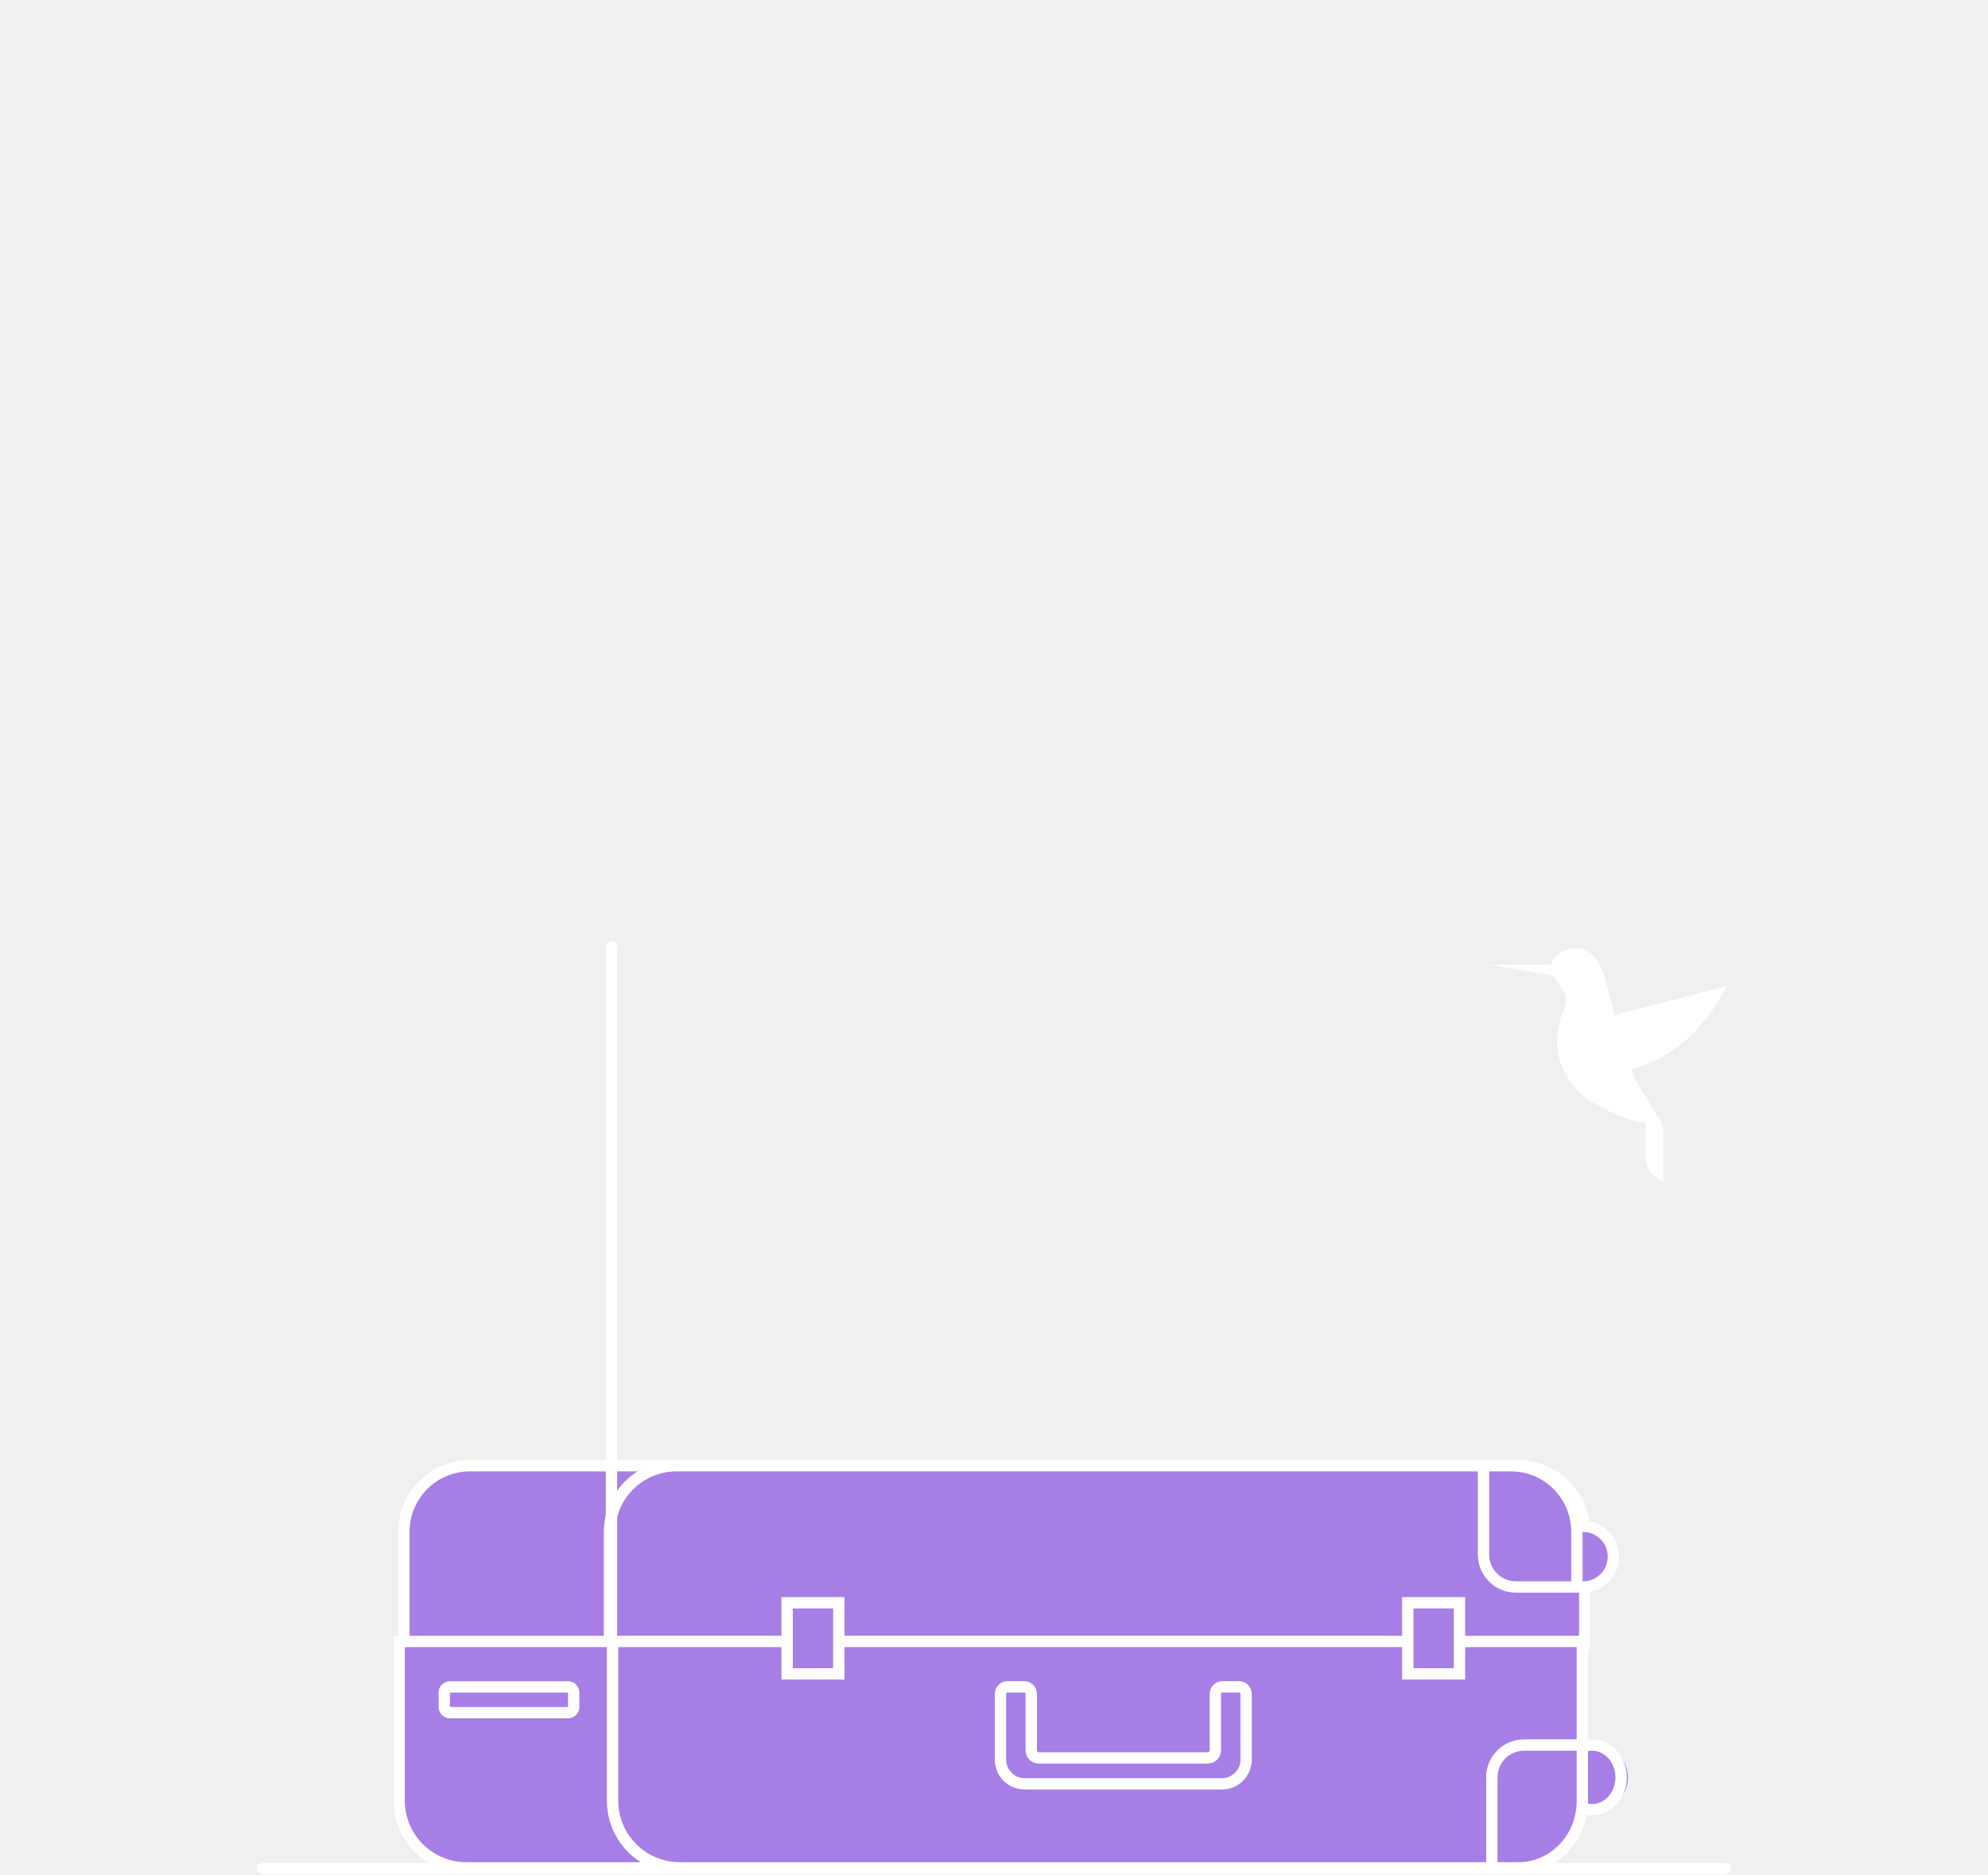
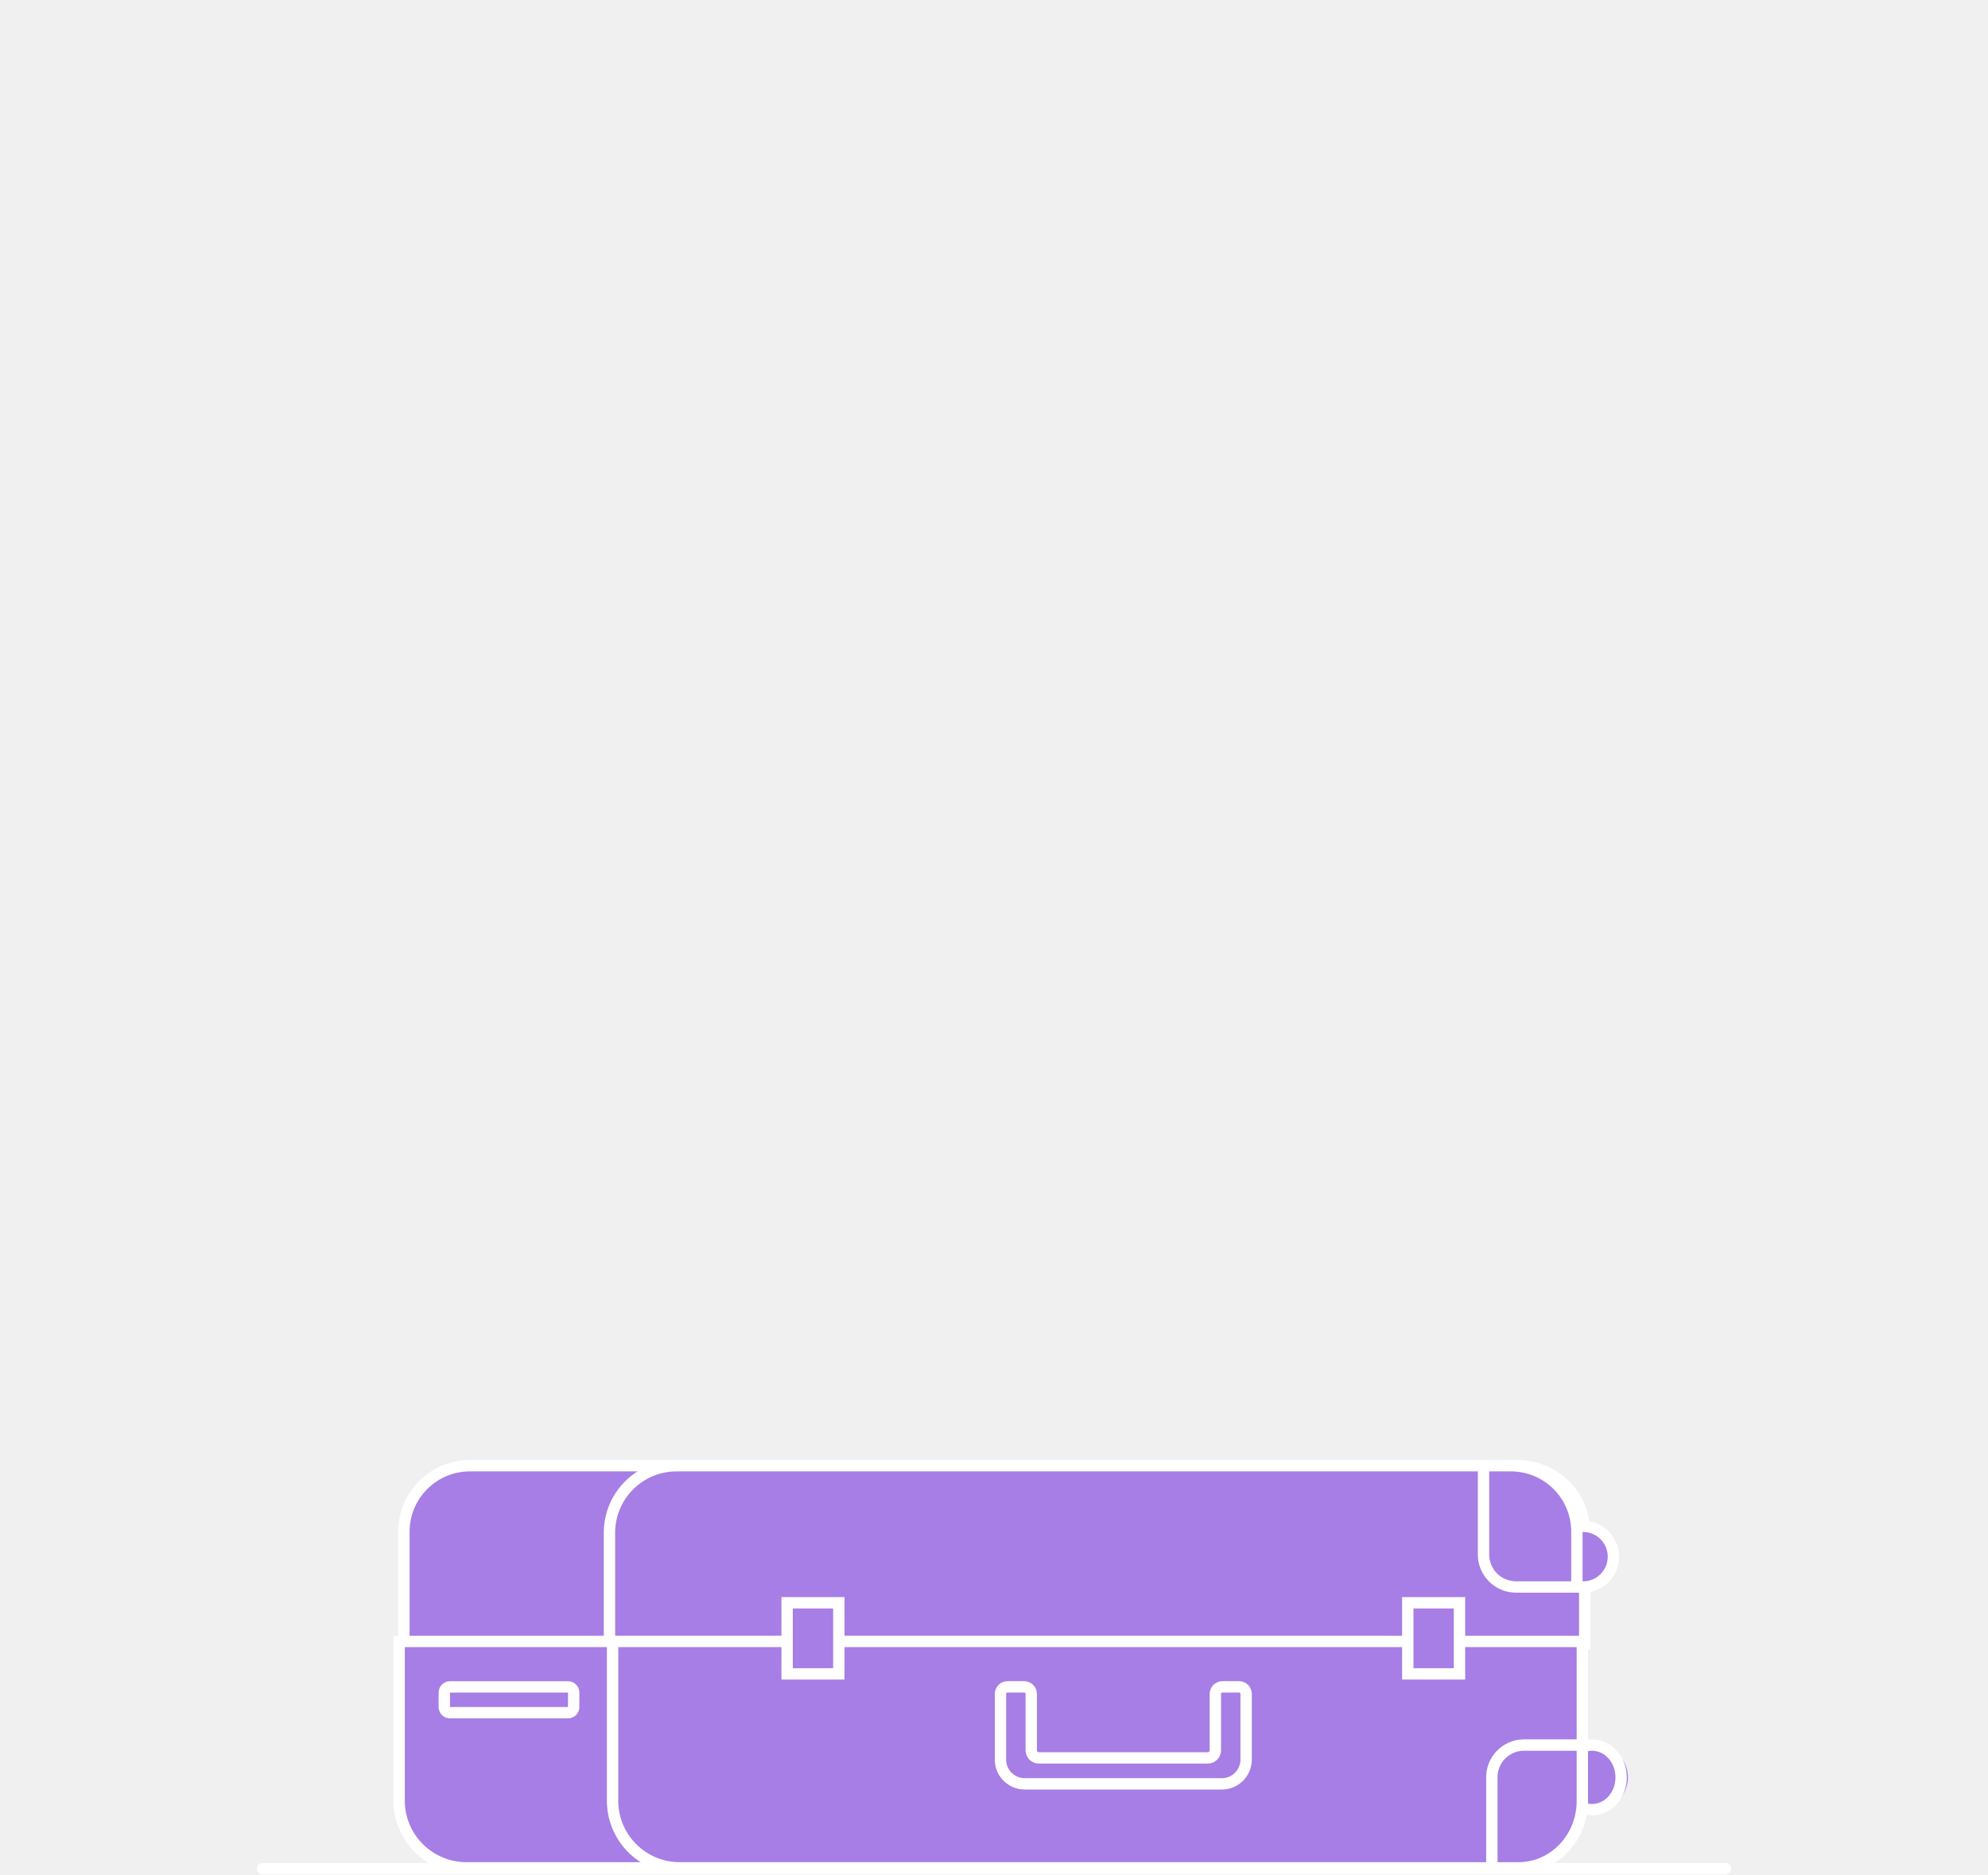
<svg xmlns="http://www.w3.org/2000/svg" viewBox="0 0 350 330">
  <g id="opened-closed">
-     <set attributeName="opacity" id="opener" begin="3s" to="0" />
+     <set attributeName="opacity" id="opener" begin="5.2s" to="0" />
    <path d="M225.88,258.06H82.68a11.62,11.62,0,0,0-11.57,11.61v19.75H237.44V269.66a11.62,11.62,0,0,0-11.56-11.61" fill="#a67ee5" />
    <path d="M225.88,258.06H82.68a11.62,11.62,0,0,0-11.57,11.61v19.75H237.44V269.66A11.62,11.62,0,0,0,225.88,258.06Z" fill="none" stroke="#fff" stroke-miterlimit="10" stroke-width="2" />
    <path d="M267.11,258.06H119.23a11.81,11.81,0,0,0-11.93,11.61v19.75H279V269.66a11.81,11.81,0,0,0-11.93-11.61" fill="#a67ee5" />
    <path d="M267.11,258.06H119.23a11.81,11.81,0,0,0-11.93,11.61v19.75H279V269.66A11.81,11.81,0,0,0,267.11,258.06Z" fill="none" stroke="#fff" stroke-miterlimit="10" stroke-width="2" />
    <path d="M278.74,279.41a5.34,5.34,0,1,0-5.32-5.34,5.32,5.32,0,0,0,5.32,5.34" fill="#a67ee5" />
    <ellipse cx="278.74" cy="274.07" rx="5.31" ry="5.34" fill="none" stroke="#fff" stroke-miterlimit="10" stroke-width="2" />
    <path d="M277.62,269.66v9.75H266.89a5.72,5.72,0,0,1-5.71-5.73V258.06h4.88a11.61,11.61,0,0,1,11.56,11.61" fill="#a67ee5" />
    <path d="M277.62,269.66v9.75H266.89a5.72,5.72,0,0,1-5.71-5.73V258.06h4.88A11.61,11.61,0,0,1,277.62,269.66Z" fill="none" stroke="#fff" stroke-miterlimit="10" stroke-width="2" />
  </g>
  <g id="opened-cover" opacity="0">
    <set attributeName="opacity" begin="opener.begin" to="1" />
    <path d="M253.93,232.11a5.69,5.69,0,1,0-5.69-5.69,5.69,5.69,0,0,0,5.69,5.69" fill="#a67ee5" />
    <circle cx="253.93" cy="226.42" r="5.69" fill="none" stroke="#fff" stroke-miterlimit="10" stroke-width="2" />
    <path d="M240.3,210.48H67.19a12,12,0,0,0-12,11.9V276a13,13,0,0,0,13,13h184V222.38a12,12,0,0,0-11.94-11.9" fill="#a67ee5" />
    <path d="M240.3,210.48H67.19a12,12,0,0,0-12,11.9V276a13,13,0,0,0,13,13h184V222.38A12,12,0,0,0,240.3,210.48Z" fill="none" stroke="#fff" stroke-miterlimit="10" stroke-width="2" />
    <path d="M70.24,289V225.49a15,15,0,0,1,15-15h0.5" fill="none" stroke="#fff" stroke-width="2" />
  </g>
  <g id="flowers-right" opacity="0">
    <set attributeName="opacity" begin="opener.begin" to="1" />
    <animateTransform attributeName="transform" type="rotate" begin="opener.begin" dur="1.5s" values="45 178 287; -10 178 287; 5 178 287; -2 178 287; 0 178 287" keySplines="0 0 0.55 1; 0 0 0.55 1; 0 0 0.55 1; 0 0 0.55 1" calcMode="spline" />
    <path d="M180.73,277.8s8.3-74.59,39.71-90" fill="none" stroke="#fff" stroke-linecap="round" stroke-linejoin="round" stroke-width="2" />
    <path d="M217.95,187.12l9.27-24.49a22,22,0,0,1,8.72,3,7.87,7.87,0,0,1,9.72,12.33,22.14,22.14,0,0,1,.86,9.18l-26,3.3a2.45,2.45,0,0,1-2.6-3.29" fill="#3b7bf2" />
    <path d="M178.24,287.63s6.89-44.68,37.95-56.53" fill="none" stroke="#fff" stroke-linecap="round" stroke-linejoin="round" stroke-width="2" />
    <path d="M210.85,232l9-16.47a16.66,16.66,0,0,1,6.13,2.93,5.93,5.93,0,0,1,4-.42,5.67,5.67,0,0,1,4.26,6.85,5.54,5.54,0,0,1-2.29,3.23,15.1,15.1,0,0,1-.21,6.58l-19.34-.11a1.76,1.76,0,0,1-1.6-2.58" fill="#3b7bf2" />
  </g>
  <g id="balloon" opacity="0">
    <set attributeName="opacity" begin="opener.begin" to="1" />
    <animateTransform attributeName="transform" type="translate" values="0 140; 0 120; 0 0; 8 30; 8 30; -8 0; -8 0; 0 20; 0 20; 5 0; 5 0; 0 10; 0 10; 0 0" keyTimes="0; 0.1; 0.3; 0.4; 0.45; 0.55; 0.57; 0.65; 0.67; 0.75; 0.8; 0.9; 0.95; 1" dur="2s" begin="opener.begin" additive="sum" />
    <animateTransform attributeName="transform" type="rotate" values="60 108 200; 0 108 200; 0 108 200; -5 108 200; -5 108 200; 3 108 200; 3 108 200; -1 108 200; -1 108 200; 1 108 200; 1 108 200; 2 108 200; 2 108 200; 0 108 200" keyTimes="0; 0.1; 0.3; 0.4; 0.45; 0.55; 0.57; 0.65; 0.67; 0.75; 0.8; 0.9; 0.95; 1" dur="2s" begin="opener.begin" additive="sum" />
    <path d="M106.58,161.87l-2.19,3.79a1.34,1.34,0,0,0,1.17,2h4.37a1.34,1.34,0,0,0,1.16-2l-2.18-3.79a1.35,1.35,0,0,0-2.33,0" fill="#fff" />
    <path d="M107.74,79.42a32.91,32.91,0,0,1,32.9,32.89c0,18.17-15.09,48.89-33.25,48.89s-32.55-30.73-32.55-48.89a32.91,32.91,0,0,1,32.9-32.89m0-1.61a34.54,34.54,0,0,0-34.5,34.5c0,9.51,3.8,22.1,9.68,32.07,7,11.88,15.68,18.42,24.46,18.42s17.6-6.54,24.81-18.4c6.1-10,10.05-22.64,10.05-32.09a34.54,34.54,0,0,0-34.5-34.5" fill="#fff" />
    <path d="M96.06,112.39c0-18.16,5.23-32.89,11.68-32.89a32.91,32.91,0,0,0-32.9,32.89c0,18.17,14.38,48.89,32.55,48.89h0.17c-6.43-.19-11.5-30.77-11.5-48.89" fill="#76abff" />
    <path d="M140.64,112.39a32.91,32.91,0,0,0-32.9-32.89c6.45,0,11.68,14.73,11.68,32.89s-5.29,48.48-11.68,48.87c18-.39,32.9-30.82,32.9-48.87" fill="#1553b7" />
    <path d="M119.42,112.39c0-18.16-5.23-32.89-11.68-32.89S96.06,94.23,96.06,112.39s5.07,48.69,11.5,48.89h0.18c6.39-.4,11.68-30.83,11.68-48.88" fill="#3b7bf2" />
    <path d="M100.54,105.36a5.7,5.7,0,1,0,5.7,5.7,5.39,5.39,0,0,0-5.7-5.7m0,8c-1.86,0-3.06-.93-3.06-2.29s1.21-2.29,3.06-2.29,3.07,0.93,3.07,2.29-1.25,2.29-3.07,2.29" fill="#fff" />
    <path d="M114.74,105.36a1.78,1.78,0,0,1,1.46,2.8L102.87,127.5a1.79,1.79,0,0,1-2.94-2l13.34-19.34a1.77,1.77,0,0,1,1.47-.77" fill="#fff" />
    <path d="M116.21,116.88a5.7,5.7,0,1,0,5.7,5.7,5.4,5.4,0,0,0-5.7-5.7m0,8c-1.86,0-3.06-.93-3.06-2.29s1.21-2.29,3.06-2.29,3.07,0.9,3.07,2.29-1.21,2.29-3.07,2.29" fill="#fff" />
  </g>
-   <line id="balloon-string" x1="107.65" y1="166.71" x2="107.65" y2="289.02" fill="none" stroke="#fff" stroke-linecap="round" stroke-miterlimit="10" stroke-width="2">
+   <line id="balloon-string" x1="107.65" y1="166.71" x2="107.65" y2="289.02" fill="none" stroke="#fff" stroke-linecap="round" stroke-miterlimit="10" stroke-width="2" opacity="0">
+     <set attributeName="opacity" begin="opener.begin" to="1" />
    <animate id="balloonStringAppearance" attributeName="y1" begin="opener.begin" dur="0.6s" keyTimes="0; 0.3; 1" values="289.02; 289.02; 166.71" fill="freeze" />
    <animate attributeName="x1" values="107.65; 110.65; 112.65; 102.65; 100.65; 107.65; 107.65; 112.65; 112.65; 107.65; 107.65; 107.65" keyTimes="0; 0.142; 0.213; 0.355; 0.383; 0.497; 0.525; 0.639; 0.71; 0.852; 0.923; 1" dur="1.4s" begin="balloonStringAppearance.end" fill="freeze" />
    <animate attributeName="y1" values="166.71; 196.71; 196.71; 166.71; 166.71; 186.71; 186.71; 166.71; 166.71; 176.71; 176.71; 166.71" keyTimes="0; 0.142; 0.213; 0.355; 0.383; 0.497; 0.525; 0.639; 0.71; 0.852; 0.923; 1" dur="1.4s" begin="balloonStringAppearance.end" fill="freeze" />
  </line>
-   <g id="bird" opacity="1">
+   <g id="bird" opacity="0">
    <set attributeName="opacity" begin="opener.begin" to="1" />
    <animateTransform id="birdAppearance" attributeName="transform" type="translate" dur="0.4s" begin="opener.begin" values="-50, 60; 0, 0" additive="sum" />
    <animateTransform attributeName="transform" type="rotate" begin="opener.begin" dur="0.5s" values="-30 283 207; 0 283 207" additive="sum" />
    <animateTransform attributeName="transform" type="translate" begin="birdAppearance.end" dur="2s" values="0 0; 0 0; -10 15; -10 15; 0 0" keyTimes="0; 0.25; 0.5; 0.75; 1" repeatCount="indefinite" additive="sum" />
    <animateTransform attributeName="transform" type="rotate" begin="birdAppearance.end" dur="2s" values="0 283 207; -20 283 207; -20 283 207; 0 283 207; 0 283 207" keyTimes="0; 0.25; 0.5; 0.75; 1" repeatCount="indefinite" additive="sum" />
    <path id="wing" d="M279.2,183.8A4.89,4.89,0,0,1,283,179h0l21.07-5.4c-7.78,14.84-19.18,15.07-20,15.07h0a4.9,4.9,0,0,1-4.85-4.9" fill="#fff">
      <animateTransform attributeName="transform" type="translate" dur="0.1s" values="0, 0; 370, 23; 0, 0" repeatCount="indefinite" additive="sum" />
      <animateTransform attributeName="transform" type="scale" dur="0.1s" values="1 1; -0.3 0.9; 1 1" repeatCount="indefinite" additive="sum" />
      <animateTransform attributeName="transform" type="rotate" values="0, 280, 180; -40, 280, 180; 0, 280, 180" dur="0.1s" repeatCount="indefinite" additive="sum" />
    </path>
    <path d="M262.24,169.86l10.76,0a4.65,4.65,0,0,1,4.41-2.9,3.91,3.91,0,0,1,3.48,1.76,13.39,13.39,0,0,1,1.37,2.59c0.63,1.57,4,15.8,5.89,19.16,1.1,2,4.39,7.16,4.39,7.16a2.3,2.3,0,0,1,.31,1.15V208s-3.11-1.08-3.11-3.91v-6.53c-1.91.27-6-1.65-8.33-2.88a12.82,12.82,0,0,1-6.36-6.76,12.33,12.33,0,0,1-.11-9.16,7.13,7.13,0,0,0,.79-2.91c-0.06-1.14-1.39-2.72-2.18-4.05Z" fill="#fff" />
  </g>
  <g id="flower-left" opacity="0">
    <set attributeName="opacity" begin="opener.begin" to="1" />
    <animateTransform attributeName="transform" type="rotate" begin="opener.begin" dur="3s" values="60 181 288; -10 181 288; 7 181 288; -5 181 288; 3 181 288; -1 181 288; 0 181 288" keySplines="0 0 0.55 1; 0 0 0.55 1; 0 0 0.55 1; 0 0 0.55 1; 0 0 0.55 1; 0 0 0.55 1" calcMode="spline" />
    <path d="M141.77,204.16c24.1,32.45,35.81,84,35.81,84" fill="none" stroke="#3b7bf2" stroke-linecap="round" stroke-linejoin="round" stroke-width="2" />
    <path d="M125.73,196.22c6.54,7.51,17.16,9,17.16,9s0-10.72-6.53-18.22-17.17-9-17.17-9,0,10.72,6.54,18.22" fill="#76abff" />
    <path d="M153.17,206.54c-2.69,9.58,1.91,19.27,1.91,19.27s9-5.86,11.67-15.45-1.91-19.27-1.91-19.27-9,5.86-11.67,15.45" fill="#3b7bf2" />
    <path d="M135.82,227.71c9.59,2.7,19.26-1.91,19.26-1.91s-5.86-9-15.45-11.67S120.37,216,120.37,216s5.87,9,15.45,11.67" fill="#3b7bf2" />
    <path d="M166.1,232.52c-3.41,9.36.47,19.35,0.47,19.35s9.39-5.18,12.79-14.53S178.89,218,178.89,218s-9.39,5.18-12.79,14.53" fill="#1553b7" />
    <path d="M147.22,252.35c9.36,3.4,19.35-.47,19.35-0.47s-5.18-9.39-14.54-12.79-19.35.47-19.35,0.47,5.18,9.39,14.54,12.79" fill="#1553b7" />
  </g>
  <g id="flower-small" opacity="0">
    <set attributeName="opacity" begin="opener.begin" to="1" />
    <animateTransform attributeName="transform" type="rotate" begin="opener.begin" dur="3s" values="30 170 288; -20 170 288; 10 170 288; -3 170 288; 2 170 288; -1 170 288; 0 170 288" keySplines="0 0 0.55 1; 0 0 0.55 1; 0 0 0.55 1; 0 0 0.55 1; 0 0 0.55 1; 0 0 0.55 1" calcMode="spline" />
    <path d="M183.79,264.77c2.3,9.1-2.27,18.12-2.27,18.12s-8.32-5.74-10.63-14.85,2.27-18.12,2.27-18.12,8.32,5.75,10.63,14.85" fill="#3b7bf2" />
    <path d="M199.63,285.16c-9.11,2.31-18.12-2.27-18.12-2.27s5.74-8.32,14.85-10.63,18.12,2.27,18.12,2.27-5.75,8.32-14.85,10.63" fill="#3b7bf2" />
    <path d="M188.56,271.67a144.15,144.15,0,0,0-10.31,16.61" fill="none" stroke="#3b7bf2" stroke-linecap="round" stroke-linejoin="round" stroke-width="2" />
    <path d="M203.69,264.19c-6.17,7.08-16.19,8.44-16.19,8.44s0-10.11,6.16-17.18S209.85,247,209.85,247s0,10.11-6.16,17.19" fill="#76abff" />
  </g>
  <g id="case-body">
    <path d="M280.29,318.62a5.72,5.72,0,1,0-5.12-5.69,5.43,5.43,0,0,0,5.12,5.69" fill="#a67ee5" />
    <ellipse cx="280.29" cy="312.93" rx="5.12" ry="5.69" fill="none" stroke="#fff" stroke-miterlimit="10" stroke-width="2" />
    <path d="M230.22,328.86h-148a11.85,11.85,0,0,1-11.95-11.67V289H242.16v28.17a11.84,11.84,0,0,1-11.94,11.67" fill="#a67ee5" />
    <path d="M230.22,328.86h-148a11.85,11.85,0,0,1-11.95-11.67V289H242.16v28.17A11.84,11.84,0,0,1,230.22,328.86Z" fill="none" stroke="#fff" stroke-miterlimit="10" stroke-width="2" />
    <path d="M266.72,328.86h-147a11.81,11.81,0,0,1-11.87-11.67V289H278.58v28.17a11.79,11.79,0,0,1-11.86,11.67" fill="#a67ee5" />
    <path d="M266.72,328.86h-147a11.81,11.81,0,0,1-11.87-11.67V289H278.58v28.17A11.79,11.79,0,0,1,266.72,328.86Z" fill="none" stroke="#fff" stroke-miterlimit="10" stroke-width="2" />
    <path d="M215,314.07H180.49a4.27,4.27,0,0,1-4.35-4.16V298.21a1.24,1.24,0,0,1,1.27-1.22h2.88a1.25,1.25,0,0,1,1.27,1.22v10a1.33,1.33,0,0,0,1.35,1.29h29.71a1.33,1.33,0,0,0,1.35-1.29v-10a1.24,1.24,0,0,1,1.27-1.22h2.88a1.25,1.25,0,0,1,1.27,1.22V309.9a4.27,4.27,0,0,1-4.35,4.16" fill="#a67ee5" />
    <path d="M215,314.07H180.49a4.27,4.27,0,0,1-4.35-4.16V298.21a1.24,1.24,0,0,1,1.27-1.22h2.88a1.25,1.25,0,0,1,1.27,1.22v10a1.33,1.33,0,0,0,1.35,1.29h29.71a1.33,1.33,0,0,0,1.35-1.29v-10a1.24,1.24,0,0,1,1.27-1.22h2.88a1.25,1.25,0,0,1,1.27,1.22V309.9A4.27,4.27,0,0,1,215,314.07Z" fill="none" stroke="#fff" stroke-miterlimit="10" stroke-width="2" />
    <rect x="138.58" y="282.19" width="9.1" height="12.52" fill="#a67ee5" />
    <rect x="138.58" y="282.19" width="9.1" height="12.52" fill="none" stroke="#fff" stroke-miterlimit="10" stroke-width="2" />
    <rect x="247.85" y="282.19" width="9.1" height="12.52" fill="#a67ee5" />
    <rect x="247.85" y="282.19" width="9.1" height="12.52" fill="none" stroke="#fff" stroke-miterlimit="10" stroke-width="2" />
    <path d="M278.58,317.11v-9.87h-10.4a5.67,5.67,0,0,0-5.53,5.8v15.82h4.73c6.16,0,11.2-5.29,11.2-11.75" fill="#a67ee5" />
    <path d="M278.58,317.11v-9.87h-10.4a5.67,5.67,0,0,0-5.53,5.8v15.82h4.73C273.54,328.86,278.58,323.58,278.58,317.11Z" fill="none" stroke="#fff" stroke-miterlimit="10" stroke-width="2" />
    <path d="M100,301.54H79.22a1,1,0,0,1-1-1V298a1,1,0,0,1,1-1H100a1,1,0,0,1,1,1v2.58a1,1,0,0,1-1,1" fill="#a67ee5" />
    <path d="M100,301.54H79.22a1,1,0,0,1-1-1V298a1,1,0,0,1,1-1H100a1,1,0,0,1,1,1v2.58A1,1,0,0,1,100,301.54Z" fill="none" stroke="#fff" stroke-miterlimit="10" stroke-width="2" />
  </g>
  <g>
    <line x1="46.24" y1="329" x2="303.76" y2="329" fill="none" stroke="#fff" stroke-linecap="round" stroke-linejoin="round" stroke-width="2" />
  </g>
</svg>
